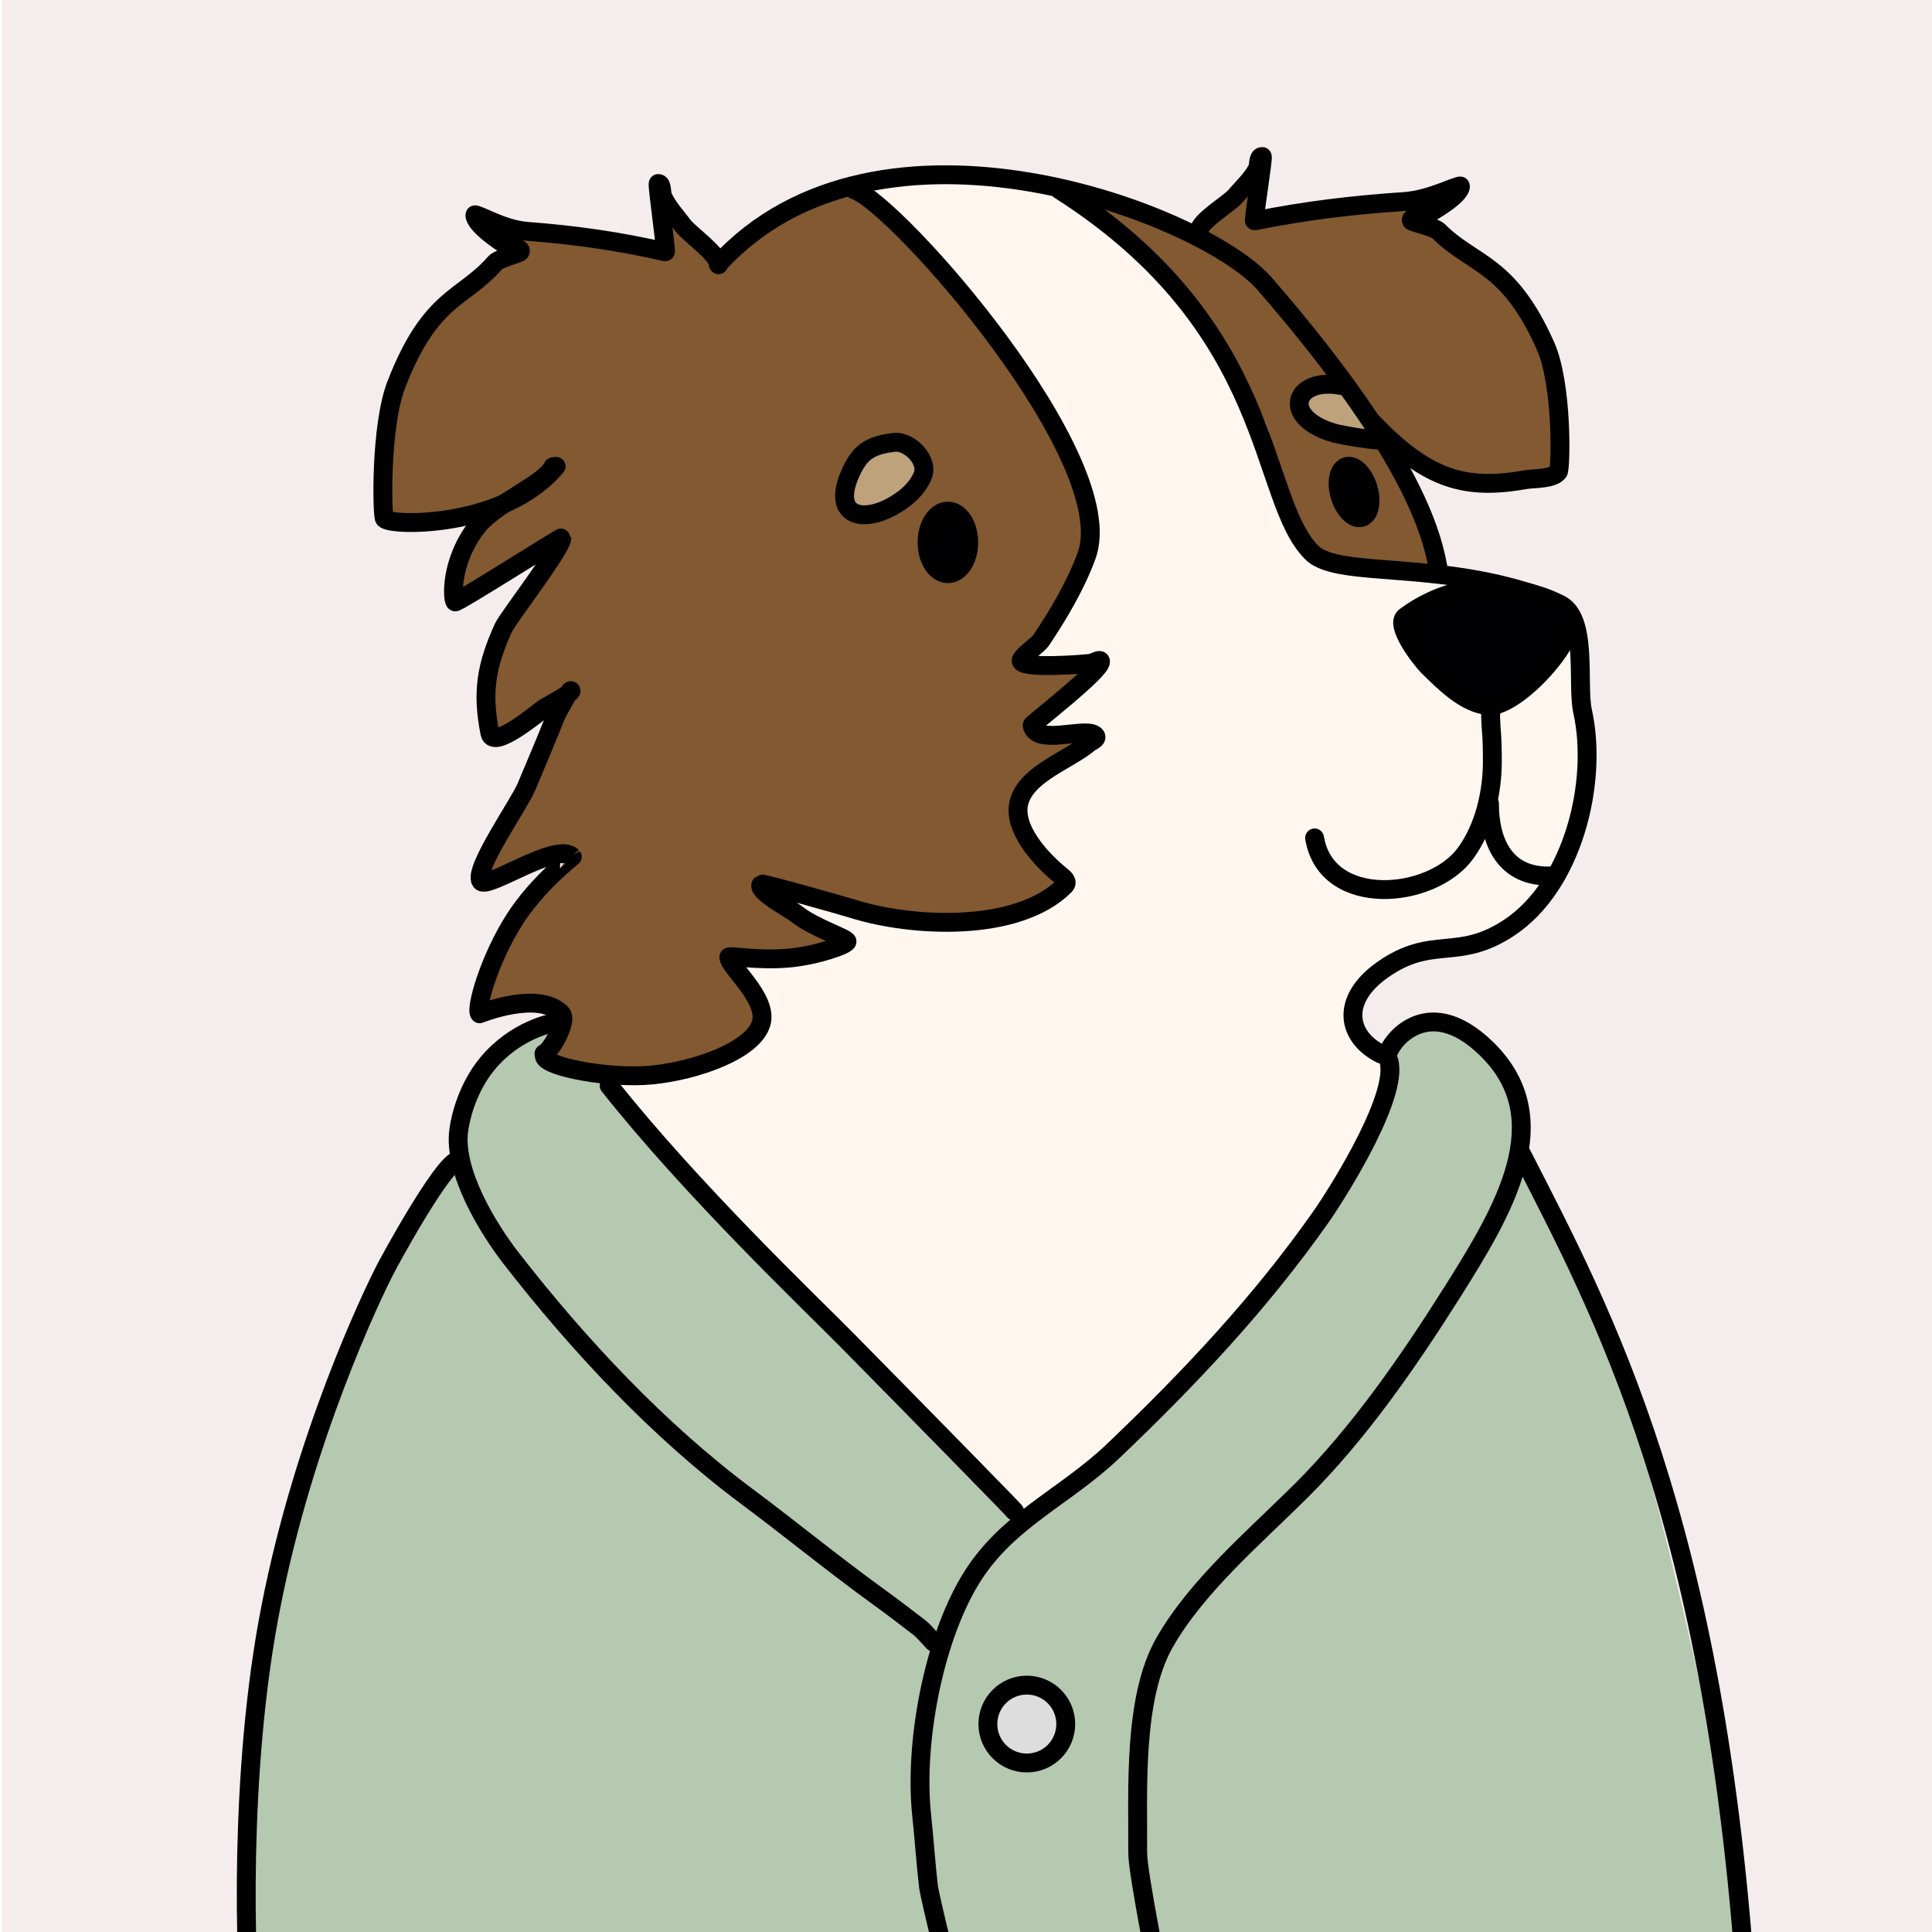
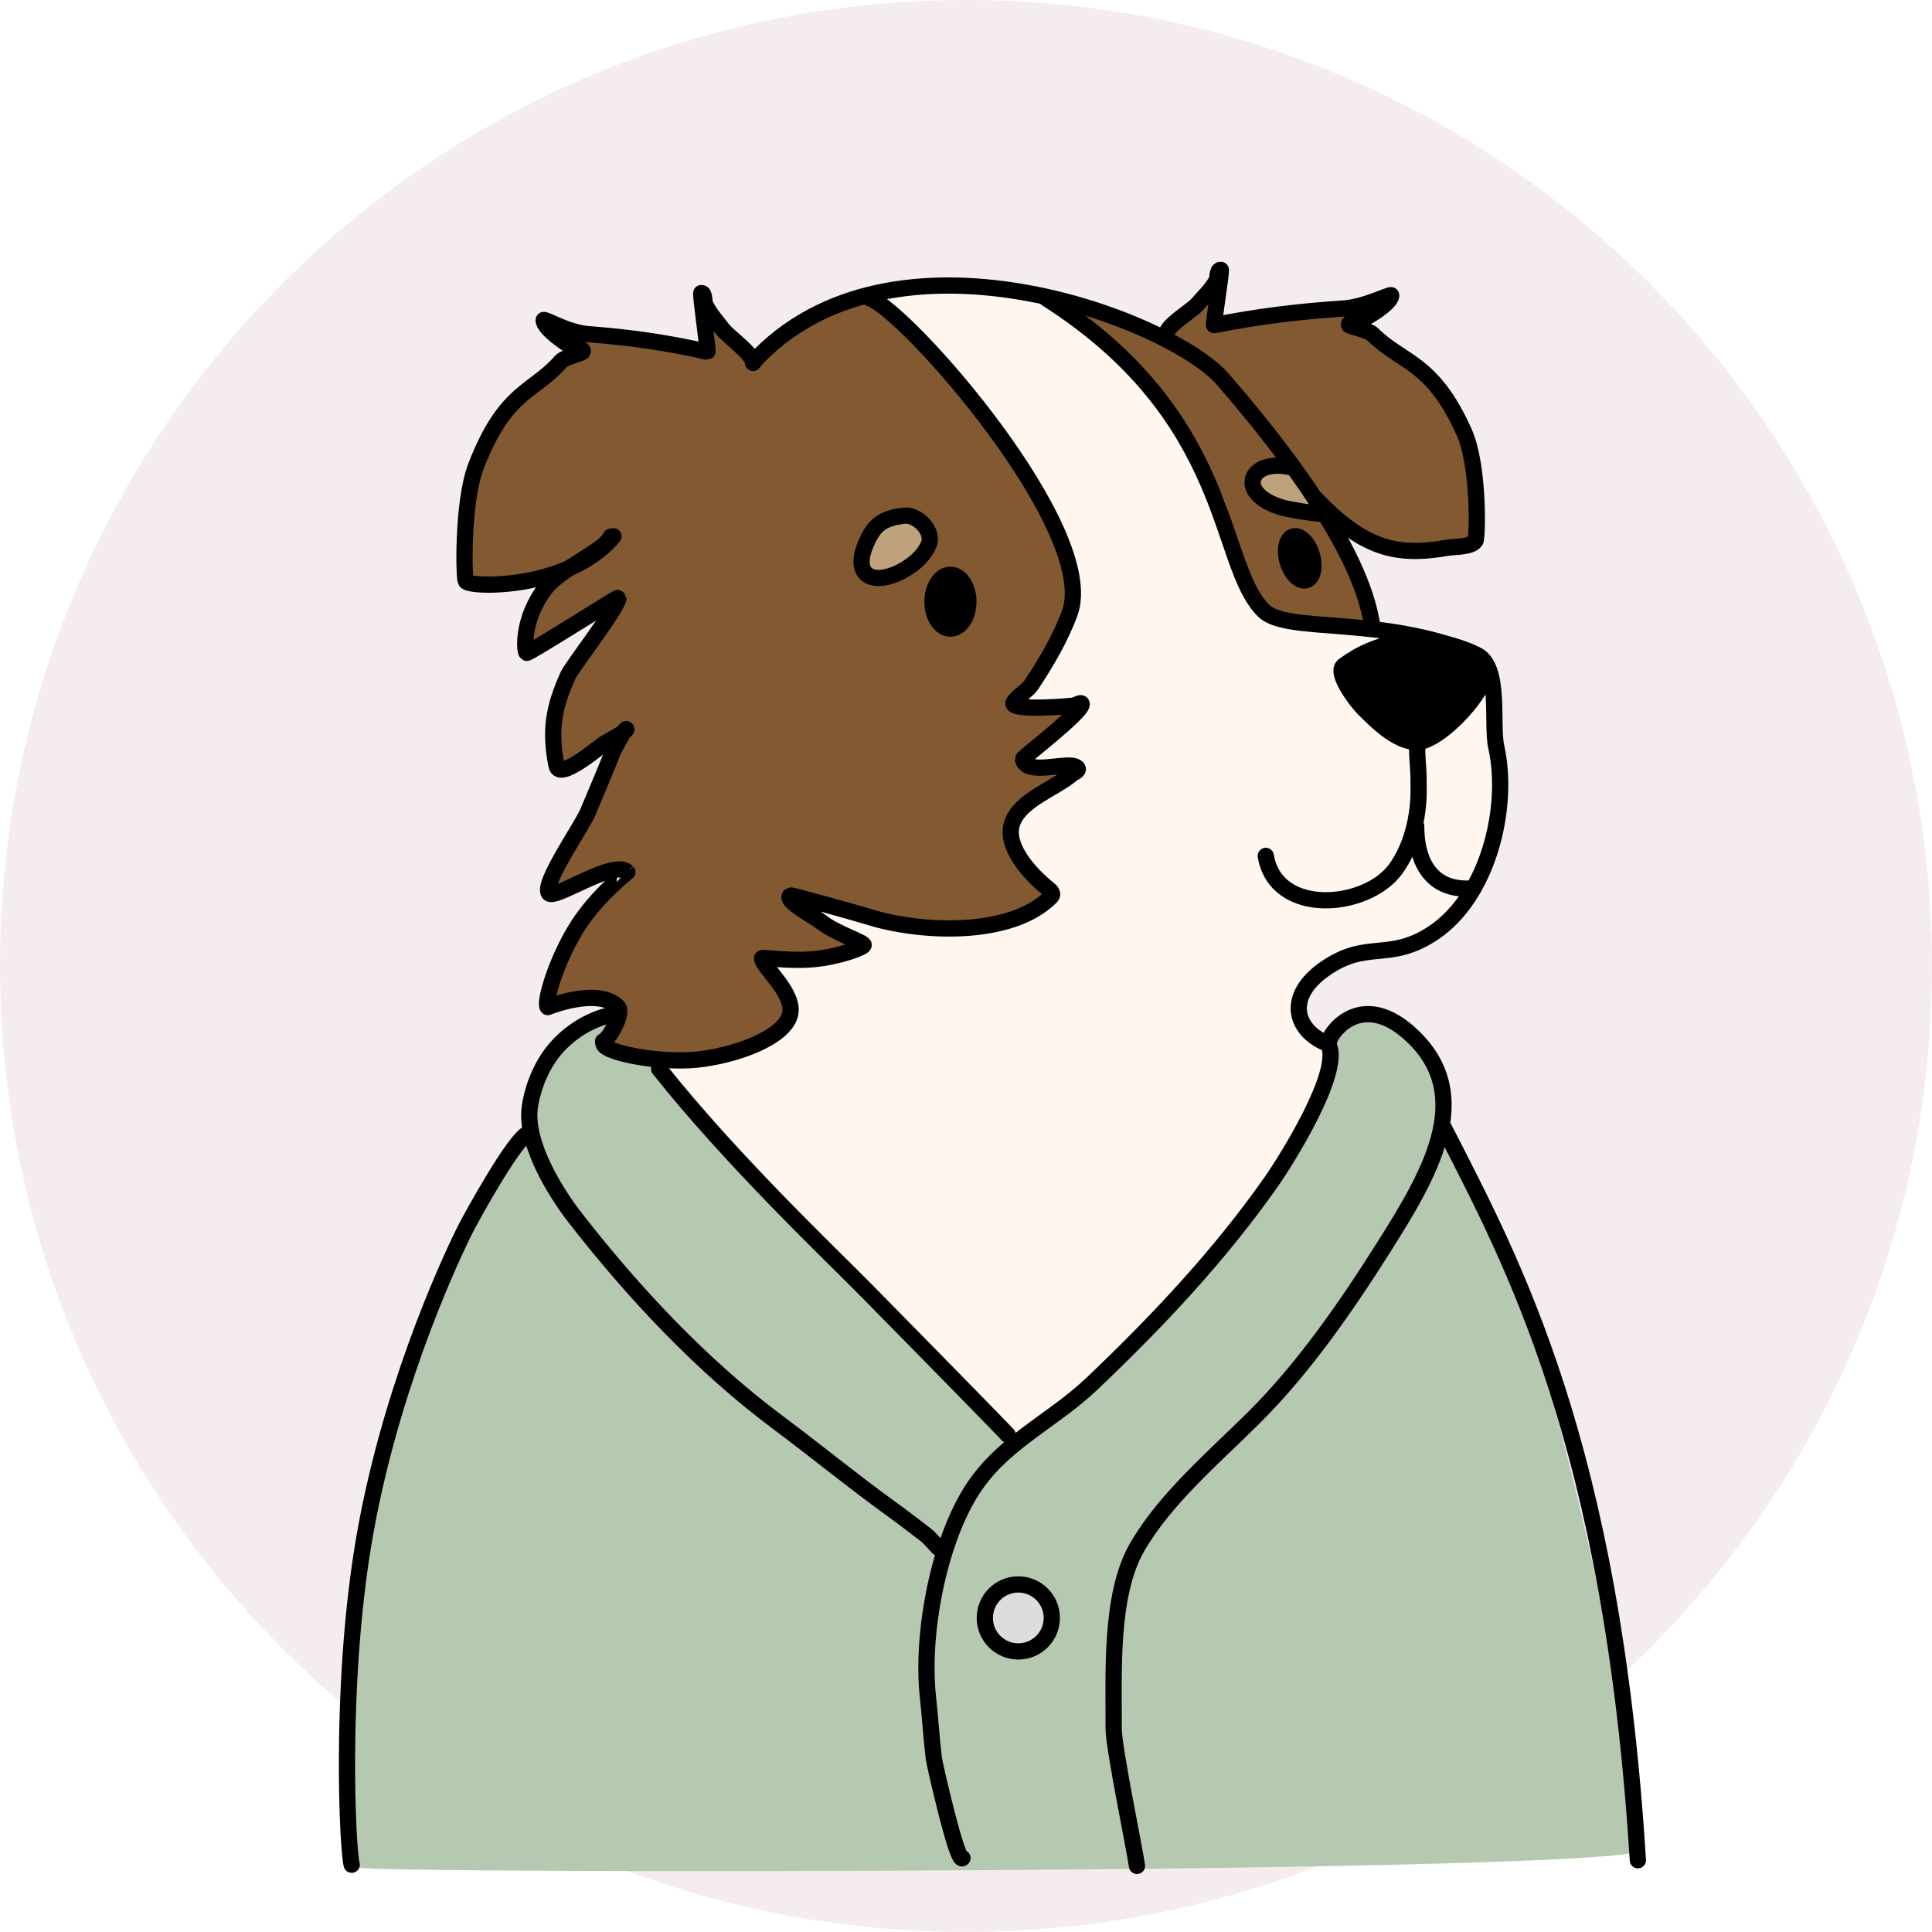
<svg xmlns="http://www.w3.org/2000/svg" height="1024.0px" stroke-miterlimit="10" style="fill-rule:nonzero;clip-rule:evenodd;stroke-linecap:round;stroke-linejoin:round;" version="1.1" viewBox="0 0 1024 1024" width="1024.0px" xml:space="preserve">
  <defs />
  <clipPath id="ArtboardFrame">
    <rect height="1024" width="1024" x="0" y="0" />
  </clipPath>
  <g clip-path="url(#ArtboardFrame)" id="Layer-1">
-     <path d="M1-4.26L1039.07-4.26L1039.07 1027.29L1 1027.29L1-4.26Z" fill="#f5eded" fill-rule="nonzero" opacity="1" stroke="none" />
-     <path d="M410.145 125.697C374.451 173.289 327.184 448.95 327.184 513.429C327.184 535.617 304.411 552.991 316.39 572.956C325.833 588.694 366.107 623.785 380.179 635.042C407.542 656.933 530.009 824.556 538.287 826.211C539.382 826.43 654.637 717.322 684.169 669.333C696.797 648.813 736.748 593.879 736.748 567.572C736.748 561.871 711.815 545.032 721.243 528.532C731.14 511.213 748.021 506.456 763.819 503.823C781.805 500.825 804.901 489.218 816.215 474.132C842.883 438.574 843.324 394.212 836.629 354.041C833.534 335.474 834.623 324.583 812.722 315.197C778.07 300.346 737.39 304.901 700.944 302.098C692.476 301.446 728.48 228.985 644.584 147.596C546.199 52.151 418.702 114.288 410.145 125.697Z" fill="#fff7ef" fill-rule="nonzero" opacity="1" stroke="none" />
-     <path d="M291.92 545.496C282.682 543.762 254.319 571.444 251.254 580.983C235.102 631.263 235.536 621.938 233.111 625.328C172.943 709.453 152.356 815.777 140.095 870.955C126.354 932.786 137.176 1066.81 137.71 1067.61C140.332 1071.54 919.714 1071.61 929.71 1056.61C935.692 1047.64 880.343 777.54 854.71 722.612C841.707 694.747 791.476 560.483 791.476 560.483C791.476 560.483 742.048 508.598 726.6 595.326C721.704 622.815 676.779 676.358 656.363 705.07C649.827 714.261 551.159 806.227 542.306 806.227C541.379 806.227 491.762 761.475 477.71 744.612C434.347 692.576 384.262 646.163 335.71 597.612C323.374 585.275 311.533 549.178 291.92 545.496Z" fill="#b5c8b0" fill-rule="nonzero" opacity="1" stroke="none" />
-     <path d="M583.677 108.718C581.336 114.92 614.284 143.445 618.973 149.444C638.049 173.855 661.305 198.082 672.151 227.878C678.58 245.538 681.126 284.855 697.968 296.469C710.319 304.986 761.549 306.344 763.067 303.733C764.901 300.581 755.369 273.108 754.145 270.462C748.447 258.138 738.971 236.053 739.198 236.05C743.939 235.986 763.233 251.006 769.983 252.386C814.496 261.487 823.85 250.33 826.553 245.685C828.944 241.575 816.789 160.63 789.928 142.67C779.591 135.758 748.423 119.383 748.435 119.203C748.6 116.596 767.268 104.132 766.706 103.274C765.94 102.106 709.956 109.562 706.809 110.219C691.289 113.46 671.474 119.295 662.071 118.699C658.831 118.493 666.65 95.898 665.966 95.755C663.369 95.215 641.435 125.967 632.78 124.165C620.647 121.64 612.644 112.294 599.717 110.834C595.458 110.353 584.48 106.591 583.677 108.718Z" fill="#825930" fill-rule="nonzero" opacity="1" stroke="none" />
-     <path d="M453.319 104.1C450.234 101.999 426.257 103.728 412.834 114.467C410.071 116.677 386.19 142.012 382.401 141.255C376.617 140.098 358.673 111.008 355.32 112.125C351.841 113.285 358.54 132.252 354.066 134.489C351.705 135.67 338.144 130.372 335.371 130.174C313.887 128.64 302.234 121.093 281.003 124.632C273.443 125.892 235.566 159.226 232.266 163.351C207.837 193.888 208.257 203.177 203.15 244.035C197.645 288.076 228.403 276.788 259.124 268.595C267.454 266.374 298.39 248.391 296.82 249.176C290.518 252.327 231.655 286.264 240.757 316.034C241.124 317.235 292.718 289.272 292.937 289.6C296.06 294.285 284.094 312.287 281.399 315.431C268.134 330.907 255.054 361.41 260.266 382.257C264.081 397.517 304.188 364.27 303.674 366.836C299.397 388.225 256.345 460.789 258.343 464.786C261.218 470.536 291.884 445.031 301.39 451.368C304.306 453.312 260.951 507.801 256.418 525.931C249.899 552.008 278.29 518.114 292.868 532.693C311.513 551.338 271.669 561.169 314.527 571.883C337.135 577.536 399.076 563.248 405.342 538.185C407.866 528.088 383.42 510.85 383.637 510.198C384.207 508.49 442.621 502.534 442.621 497.731C442.621 497.444 402.475 465.658 404.199 463.934C405.184 462.949 474.093 485.992 479.582 487.56C508.535 495.832 559.518 472.042 560.698 468.503C561.069 467.39 535.135 435.25 537.852 421.667C538.149 420.182 581.227 391.001 579.543 389.878C578.434 389.139 546.403 385.876 546.594 385.495C552.181 374.321 581.917 355.498 580.689 354.27C578.73 352.311 541.315 352.117 541.617 351.512C543.702 347.342 550 353.036 573.203 296.676C577.937 285.178 575.727 236.686 511.578 157.219C473.31 109.812 462.177 110.133 453.319 104.1Z" fill="#825930" fill-rule="nonzero" opacity="1" stroke="none" />
-     <path d="M537.23 800.527C544.164 807.216 479.579 741.345 448.23 709.577C429.926 691.03 366.936 631.057 322.874 575.391" fill="none" opacity="1" stroke="#000000" stroke-linecap="round" stroke-linejoin="round" stroke-width="10" />
-     <path d="M495.215 870.68C495.088 870.924 489.617 864.444 487.535 862.837C480.104 857.103 472.57 851.358 464.946 845.843C441.47 828.861 419.065 810.441 395.825 793.12C348.941 758.178 306.637 712.847 271.137 667.193C258.378 650.787 240.305 620.994 243.127 599.219C244.177 591.114 248.262 575.964 258.322 563.786C273.187 545.791 292.546 542.335 292.546 542.335" fill="none" opacity="1" stroke="#000000" stroke-linecap="round" stroke-linejoin="round" stroke-width="10" />
-     <path d="M242.298 615.144C234.263 617.602 207.297 666.519 203.266 674.574C190.883 699.318 155.595 777.988 140.62 867.924C125.679 957.658 131.035 1058.68 133.404 1065.88" fill="none" opacity="1" stroke="#000000" stroke-linecap="round" stroke-linejoin="round" stroke-width="10" />
-     <path d="M509.827 1061.78C506.665 1065.79 492.556 1003.6 492.168 1000.34C490.732 988.263 489.839 974.468 488.526 962.362C484.441 924.706 494.412 870.362 514.14 837.554C533.139 805.958 564.022 793.818 589.929 769.149C630.269 730.737 668.44 690.18 700.2 644.864C709.32 631.851 743.872 577.034 735.361 560.351" fill="none" opacity="1" stroke="#000000" stroke-linecap="round" stroke-linejoin="round" stroke-width="10" />
-     <path d="M617.37 1066.62C615.707 1054.85 602.917 993.513 602.995 981.767C603.211 949.127 600.431 900.075 617.23 870.616C634.322 840.642 664.791 814.823 689.417 790.355C720.212 759.757 746.686 721.396 769.623 685.055C797.287 641.226 825.97 593.254 788.108 556.07C755.207 523.759 734.555 555.233 735.502 559.72" fill="none" opacity="1" stroke="#000000" stroke-linecap="round" stroke-linejoin="round" stroke-width="10" />
-     <path d="M806.522 611.738C848.496 694.02 910.088 805.588 926.072 1063.12" fill="none" opacity="1" stroke="#000000" stroke-linecap="round" stroke-linejoin="round" stroke-width="10" />
-     <path d="M523.596 913.784C523.596 902.386 532.836 893.146 544.234 893.146C555.632 893.146 564.872 902.386 564.872 913.784C564.872 925.182 555.632 934.422 544.234 934.422C532.836 934.422 523.596 925.182 523.596 913.784Z" fill="#dddddd" fill-rule="nonzero" opacity="1" stroke="#000000" stroke-linecap="butt" stroke-linejoin="round" stroke-width="10" />
-     <path d="M635.581 122.522C635.581 117.267 651.155 108.172 654.683 104.101C658.627 99.55 663.366 95.118 666.282 89.774C667.455 87.624 666.561 82.951 669.011 82.951C669.838 82.951 664.165 117.214 664.917 117.064C691.75 111.697 716.551 108.664 744.058 106.83C751.724 106.319 758.766 104.043 765.889 101.372C766.467 101.155 774.076 98.08 774.076 98.643C774.076 103.639 758.715 112.464 754.974 114.335C752.783 115.43 747.056 114.873 748.151 117.064C748.509 117.779 760.292 120.335 762.478 122.522C780.817 140.86 799.411 139.031 819.105 183.241C828.322 203.934 827.304 248.265 825.927 250.102C822.98 254.031 812.725 253.515 808.871 254.195C777.605 259.713 757.253 255.098 727.544 224.063" fill="none" opacity="1" stroke="#000000" stroke-linecap="round" stroke-linejoin="round" stroke-width="10" />
-     <path d="M293.093 247.373C288.932 256.427 262.503 266.695 252.934 278.999C238.162 297.993 239.827 318.3 241.243 319.008C242.4 319.587 297.869 284.259 297.869 284.896C297.869 290.645 269.217 327.368 266.729 332.897C257.891 352.538 255.268 366.619 259.663 388.597C261.515 397.858 285.64 377.126 289 374.952C289.324 374.742 303.271 367.336 302.645 366.083C302.096 364.986 294.921 378.523 294.458 379.728C291.081 388.507 282.57 408.601 278.915 417.28C275.181 426.149 250.806 460.932 254.888 467.056C258.011 471.74 295.119 445.884 303.327 454.093C303.377 454.143 284.914 468.29 272.839 487.155C259.184 508.489 251.841 534.962 254.205 537.327C254.238 537.359 285.049 524.75 297.395 537.096C301.273 540.974 291.833 557.305 288.318 558.476" fill="none" opacity="1" stroke="#000000" stroke-linecap="round" stroke-linejoin="round" stroke-width="10" />
-     <path d="M561.596 100.613C677.065 174.106 666.434 264.045 695.324 292.935C709.759 307.37 768.336 295.59 826.103 319.977C842.083 326.723 835.576 362.477 838.805 377.007C847.143 414.53 833.716 469.15 800.062 491.586C772.43 510.007 759.128 495.191 732.454 514.244C710.28 530.082 713.866 549.6 731.964 558.649" fill="none" opacity="1" stroke="#000000" stroke-linecap="round" stroke-linejoin="round" stroke-width="10" />
-     <path d="M710.999 204.377C686.062 199.405 678.066 221.38 707.489 229.647C710.964 230.624 726.8 233.267 730.54 233.267" fill="#bda27c" fill-rule="nonzero" opacity="1" stroke="#000000" stroke-linecap="round" stroke-linejoin="round" stroke-width="10" />
-     <path d="M452.826 100.585C475.323 108.189 594.686 243.592 575.887 294.62C570.117 310.279 561.203 325.3 551.982 339.132C550.078 341.988 542.16 347.166 541.266 349.848C539.589 354.878 575.873 351.994 578.36 351.497C579.998 351.169 583.305 349.001 583.305 350.673C583.305 355.801 546.875 383.664 547.036 384.469C549.193 395.252 574.26 385.583 580.008 389.415C582.825 391.293 578.243 392.93 577.535 393.537C566.754 402.778 545.255 409.595 540.442 424.036C535.575 438.635 552.354 456.152 562.698 464.427C564.165 465.601 566.206 467.513 564.346 469.373C539.13 494.589 482.819 491.393 452.241 481.737C447.74 480.316 404.17 467.986 403.607 468.548C400.148 472.008 418.806 481.655 422.626 484.711C431.371 491.707 448.944 497.31 448.944 499.048C448.944 500.679 433.255 506.437 417.976 507.812C401.949 509.254 386.297 506.296 386.297 507.291C386.297 512.483 407.209 529.191 403.458 542.266C399.341 556.615 369.576 567.269 346.111 569.71C323.911 572.02 290.475 565.778 288.607 560.174" fill="none" opacity="1" stroke="#000000" stroke-linecap="round" stroke-linejoin="round" stroke-width="10" />
-     <path d="M744.787 326.883C755.122 319.225 766.565 314.339 780.006 312.143C788.137 310.814 797.608 311.263 805.558 313.014C812.139 314.464 829.365 318.854 832.292 325.999C837.273 338.158 803.81 375.096 788.959 373.982C776.684 373.061 765.362 361.507 757.292 353.57C752.568 348.923 739.152 331.058 744.787 326.883Z" fill="#000002" fill-rule="nonzero" opacity="1" stroke="#000000" stroke-linecap="round" stroke-linejoin="round" stroke-width="10" />
-     <path d="M491.352 287.485C491.352 278.328 496.3 270.905 502.404 270.905C508.508 270.905 513.456 278.328 513.456 287.485C513.456 296.641 508.508 304.064 502.404 304.064C496.3 304.064 491.352 296.641 491.352 287.485Z" fill="#000002" fill-rule="nonzero" opacity="1" stroke="#000000" stroke-linecap="butt" stroke-linejoin="round" stroke-width="10" />
-     <path d="M380.745 139.969C465.737 46.833 638.301 113.549 670.314 150.438C752.902 245.607 760.045 288.238 762.609 303.495" fill="none" opacity="1" stroke="#000000" stroke-linecap="round" stroke-linejoin="round" stroke-width="10" />
-     <path d="M710.269 263.005C708.025 255.572 709.524 248.544 713.617 247.309C717.709 246.073 722.846 251.098 725.09 258.531C727.334 265.965 725.836 272.993 721.743 274.228C717.65 275.464 712.513 270.439 710.269 263.005Z" fill="#000002" fill-rule="nonzero" opacity="1" stroke="#000000" stroke-linecap="butt" stroke-linejoin="round" stroke-width="10" />
-     <path d="M380.831 140.327C380.831 134.744 365.39 124.044 362.127 119.719C358.479 114.883 354.096 110.174 351.4 104.495C350.315 102.211 351.141 97.246 348.876 97.246C348.111 97.246 353.358 133.652 352.662 133.492C327.844 127.79 304.906 124.567 279.464 122.618C272.373 122.075 265.861 119.657 259.272 116.819C258.738 116.589 251.7 113.321 251.7 113.919C251.7 119.228 265.908 128.605 269.368 130.592C271.395 131.756 276.692 131.164 275.678 133.492C275.348 134.252 264.449 136.968 262.427 139.291C245.466 158.777 228.268 156.833 210.053 203.809C201.528 225.795 202.469 272.899 203.743 274.85C206.469 279.025 267.26 280.159 294.738 247.184" fill="none" opacity="1" stroke="#000000" stroke-linecap="round" stroke-linejoin="round" stroke-width="10" />
-     <path d="M790.468 376.753C789.618 375.053 790.302 385.399 790.468 387.39C790.917 392.784 790.974 398.154 790.974 403.599C790.974 420.35 786.633 438.695 776.791 452.227C758.95 476.759 703.03 481.753 696.758 444.122" fill="none" opacity="1" stroke="#000000" stroke-linecap="round" stroke-linejoin="round" stroke-width="10" />
-     <path d="M789.455 425.887C789.455 448.169 799.095 466.376 824.717 464.111" fill="none" opacity="1" stroke="#000000" stroke-linecap="round" stroke-linejoin="round" stroke-width="10" />
-     <path d="M-140.05 150.934C-138.717 152.6-137.384 154.267-136.05 155.934" fill="#bda27c" fill-rule="nonzero" opacity="1" stroke="none" />
-     <path d="M474.125 234.453C460.322 235.942 455.498 240.435 450.951 250.362C440.025 274.218 458.106 278.368 476.39 266.271C481.864 262.649 486.252 258.428 488.935 252.437C492.641 244.162 481.966 233.608 474.125 234.453Z" fill="#bda27c" fill-rule="nonzero" opacity="1" stroke="#000000" stroke-linecap="round" stroke-linejoin="round" stroke-width="10" />
+     <circle data-cardigan-refit="1" cx="512" cy="512" r="512" fill="#f5eded" stroke="none" />
+     <g transform="translate(512 512) scale(0.86) translate(-512 -512)">
+       <path d="M410.145 125.697C374.451 173.289 327.184 448.95 327.184 513.429C327.184 535.617 304.411 552.991 316.39 572.956C325.833 588.694 366.107 623.785 380.179 635.042C407.542 656.933 530.009 824.556 538.287 826.211C539.382 826.43 654.637 717.322 684.169 669.333C696.797 648.813 736.748 593.879 736.748 567.572C736.748 561.871 711.815 545.032 721.243 528.532C731.14 511.213 748.021 506.456 763.819 503.823C781.805 500.825 804.901 489.218 816.215 474.132C842.883 438.574 843.324 394.212 836.629 354.041C833.534 335.474 834.623 324.583 812.722 315.197C778.07 300.346 737.39 304.901 700.944 302.098C692.476 301.446 728.48 228.985 644.584 147.596C546.199 52.151 418.702 114.288 410.145 125.697Z" fill="#fff7ef" fill-rule="nonzero" opacity="1" stroke="none" />
+       <path d="M291.92 545.496C282.682 543.762 254.319 571.444 251.254 580.983C235.102 631.263 235.536 621.938 233.111 625.328C172.943 709.453 152.356 815.777 140.095 870.955C126.354 932.786 137.176 1066.81 137.71 1067.61C140.332 1071.54 919.714 1071.61 929.71 1056.61C935.692 1047.64 880.343 777.54 854.71 722.612C841.707 694.747 791.476 560.483 791.476 560.483C791.476 560.483 742.048 508.598 726.6 595.326C721.704 622.815 676.779 676.358 656.363 705.07C649.827 714.261 551.159 806.227 542.306 806.227C541.379 806.227 491.762 761.475 477.71 744.612C434.347 692.576 384.262 646.163 335.71 597.612C323.374 585.275 311.533 549.178 291.92 545.496Z" fill="#b5c8b0" fill-rule="nonzero" opacity="1" stroke="none" />
+       <path d="M583.677 108.718C581.336 114.92 614.284 143.445 618.973 149.444C638.049 173.855 661.305 198.082 672.151 227.878C678.58 245.538 681.126 284.855 697.968 296.469C710.319 304.986 761.549 306.344 763.067 303.733C764.901 300.581 755.369 273.108 754.145 270.462C748.447 258.138 738.971 236.053 739.198 236.05C743.939 235.986 763.233 251.006 769.983 252.386C814.496 261.487 823.85 250.33 826.553 245.685C828.944 241.575 816.789 160.63 789.928 142.67C779.591 135.758 748.423 119.383 748.435 119.203C748.6 116.596 767.268 104.132 766.706 103.274C765.94 102.106 709.956 109.562 706.809 110.219C691.289 113.46 671.474 119.295 662.071 118.699C658.831 118.493 666.65 95.898 665.966 95.755C663.369 95.215 641.435 125.967 632.78 124.165C620.647 121.64 612.644 112.294 599.717 110.834C595.458 110.353 584.48 106.591 583.677 108.718Z" fill="#825930" fill-rule="nonzero" opacity="1" stroke="none" />
+       <path d="M453.319 104.1C450.234 101.999 426.257 103.728 412.834 114.467C410.071 116.677 386.19 142.012 382.401 141.255C376.617 140.098 358.673 111.008 355.32 112.125C351.841 113.285 358.54 132.252 354.066 134.489C351.705 135.67 338.144 130.372 335.371 130.174C313.887 128.64 302.234 121.093 281.003 124.632C273.443 125.892 235.566 159.226 232.266 163.351C207.837 193.888 208.257 203.177 203.15 244.035C197.645 288.076 228.403 276.788 259.124 268.595C267.454 266.374 298.39 248.391 296.82 249.176C290.518 252.327 231.655 286.264 240.757 316.034C241.124 317.235 292.718 289.272 292.937 289.6C296.06 294.285 284.094 312.287 281.399 315.431C268.134 330.907 255.054 361.41 260.266 382.257C264.081 397.517 304.188 364.27 303.674 366.836C299.397 388.225 256.345 460.789 258.343 464.786C261.218 470.536 291.884 445.031 301.39 451.368C304.306 453.312 260.951 507.801 256.418 525.931C249.899 552.008 278.29 518.114 292.868 532.693C311.513 551.338 271.669 561.169 314.527 571.883C337.135 577.536 399.076 563.248 405.342 538.185C407.866 528.088 383.42 510.85 383.637 510.198C384.207 508.49 442.621 502.534 442.621 497.731C442.621 497.444 402.475 465.658 404.199 463.934C405.184 462.949 474.093 485.992 479.582 487.56C508.535 495.832 559.518 472.042 560.698 468.503C561.069 467.39 535.135 435.25 537.852 421.667C538.149 420.182 581.227 391.001 579.543 389.878C578.434 389.139 546.403 385.876 546.594 385.495C552.181 374.321 581.917 355.498 580.689 354.27C578.73 352.311 541.315 352.117 541.617 351.512C543.702 347.342 550 353.036 573.203 296.676C577.937 285.178 575.727 236.686 511.578 157.219C473.31 109.812 462.177 110.133 453.319 104.1Z" fill="#825930" fill-rule="nonzero" opacity="1" stroke="none" />
+       <path d="M537.23 800.527C544.164 807.216 479.579 741.345 448.23 709.577C429.926 691.03 366.936 631.057 322.874 575.391" fill="none" opacity="1" stroke="#000000" stroke-linecap="round" stroke-linejoin="round" stroke-width="10" />
+       <path d="M495.215 870.68C495.088 870.924 489.617 864.444 487.535 862.837C480.104 857.103 472.57 851.358 464.946 845.843C441.47 828.861 419.065 810.441 395.825 793.12C348.941 758.178 306.637 712.847 271.137 667.193C258.378 650.787 240.305 620.994 243.127 599.219C244.177 591.114 248.262 575.964 258.322 563.786C273.187 545.791 292.546 542.335 292.546 542.335" fill="none" opacity="1" stroke="#000000" stroke-linecap="round" stroke-linejoin="round" stroke-width="10" />
+       <path d="M242.298 615.144C234.263 617.602 207.297 666.519 203.266 674.574C190.883 699.318 155.595 777.988 140.62 867.924C125.679 957.658 131.035 1058.68 133.404 1065.88" fill="none" opacity="1" stroke="#000000" stroke-linecap="round" stroke-linejoin="round" stroke-width="10" />
+       <path d="M509.827 1061.78C506.665 1065.79 492.556 1003.6 492.168 1000.34C490.732 988.263 489.839 974.468 488.526 962.362C484.441 924.706 494.412 870.362 514.14 837.554C533.139 805.958 564.022 793.818 589.929 769.149C630.269 730.737 668.44 690.18 700.2 644.864C709.32 631.851 743.872 577.034 735.361 560.351" fill="none" opacity="1" stroke="#000000" stroke-linecap="round" stroke-linejoin="round" stroke-width="10" />
+       <path d="M617.37 1066.62C615.707 1054.85 602.917 993.513 602.995 981.767C603.211 949.127 600.431 900.075 617.23 870.616C634.322 840.642 664.791 814.823 689.417 790.355C720.212 759.757 746.686 721.396 769.623 685.055C797.287 641.226 825.97 593.254 788.108 556.07C755.207 523.759 734.555 555.233 735.502 559.72" fill="none" opacity="1" stroke="#000000" stroke-linecap="round" stroke-linejoin="round" stroke-width="10" />
+       <path d="M806.522 611.738C848.496 694.02 910.088 805.588 926.072 1063.12" fill="none" opacity="1" stroke="#000000" stroke-linecap="round" stroke-linejoin="round" stroke-width="10" />
+       <path d="M523.596 913.784C523.596 902.386 532.836 893.146 544.234 893.146C555.632 893.146 564.872 902.386 564.872 913.784C564.872 925.182 555.632 934.422 544.234 934.422C532.836 934.422 523.596 925.182 523.596 913.784Z" fill="#dddddd" fill-rule="nonzero" opacity="1" stroke="#000000" stroke-linecap="butt" stroke-linejoin="round" stroke-width="10" />
+       <path d="M635.581 122.522C635.581 117.267 651.155 108.172 654.683 104.101C658.627 99.55 663.366 95.118 666.282 89.774C667.455 87.624 666.561 82.951 669.011 82.951C669.838 82.951 664.165 117.214 664.917 117.064C691.75 111.697 716.551 108.664 744.058 106.83C751.724 106.319 758.766 104.043 765.889 101.372C766.467 101.155 774.076 98.08 774.076 98.643C774.076 103.639 758.715 112.464 754.974 114.335C752.783 115.43 747.056 114.873 748.151 117.064C748.509 117.779 760.292 120.335 762.478 122.522C780.817 140.86 799.411 139.031 819.105 183.241C828.322 203.934 827.304 248.265 825.927 250.102C822.98 254.031 812.725 253.515 808.871 254.195C777.605 259.713 757.253 255.098 727.544 224.063" fill="none" opacity="1" stroke="#000000" stroke-linecap="round" stroke-linejoin="round" stroke-width="10" />
+       <path d="M293.093 247.373C288.932 256.427 262.503 266.695 252.934 278.999C238.162 297.993 239.827 318.3 241.243 319.008C242.4 319.587 297.869 284.259 297.869 284.896C297.869 290.645 269.217 327.368 266.729 332.897C257.891 352.538 255.268 366.619 259.663 388.597C261.515 397.858 285.64 377.126 289 374.952C289.324 374.742 303.271 367.336 302.645 366.083C302.096 364.986 294.921 378.523 294.458 379.728C291.081 388.507 282.57 408.601 278.915 417.28C275.181 426.149 250.806 460.932 254.888 467.056C258.011 471.74 295.119 445.884 303.327 454.093C303.377 454.143 284.914 468.29 272.839 487.155C259.184 508.489 251.841 534.962 254.205 537.327C254.238 537.359 285.049 524.75 297.395 537.096C301.273 540.974 291.833 557.305 288.318 558.476" fill="none" opacity="1" stroke="#000000" stroke-linecap="round" stroke-linejoin="round" stroke-width="10" />
+       <path d="M561.596 100.613C677.065 174.106 666.434 264.045 695.324 292.935C709.759 307.37 768.336 295.59 826.103 319.977C842.083 326.723 835.576 362.477 838.805 377.007C847.143 414.53 833.716 469.15 800.062 491.586C772.43 510.007 759.128 495.191 732.454 514.244C710.28 530.082 713.866 549.6 731.964 558.649" fill="none" opacity="1" stroke="#000000" stroke-linecap="round" stroke-linejoin="round" stroke-width="10" />
+       <path d="M710.999 204.377C686.062 199.405 678.066 221.38 707.489 229.647C710.964 230.624 726.8 233.267 730.54 233.267" fill="#bda27c" fill-rule="nonzero" opacity="1" stroke="#000000" stroke-linecap="round" stroke-linejoin="round" stroke-width="10" />
+       <path d="M452.826 100.585C475.323 108.189 594.686 243.592 575.887 294.62C570.117 310.279 561.203 325.3 551.982 339.132C550.078 341.988 542.16 347.166 541.266 349.848C539.589 354.878 575.873 351.994 578.36 351.497C579.998 351.169 583.305 349.001 583.305 350.673C583.305 355.801 546.875 383.664 547.036 384.469C549.193 395.252 574.26 385.583 580.008 389.415C582.825 391.293 578.243 392.93 577.535 393.537C566.754 402.778 545.255 409.595 540.442 424.036C535.575 438.635 552.354 456.152 562.698 464.427C564.165 465.601 566.206 467.513 564.346 469.373C539.13 494.589 482.819 491.393 452.241 481.737C447.74 480.316 404.17 467.986 403.607 468.548C400.148 472.008 418.806 481.655 422.626 484.711C431.371 491.707 448.944 497.31 448.944 499.048C448.944 500.679 433.255 506.437 417.976 507.812C401.949 509.254 386.297 506.296 386.297 507.291C386.297 512.483 407.209 529.191 403.458 542.266C399.341 556.615 369.576 567.269 346.111 569.71C323.911 572.02 290.475 565.778 288.607 560.174" fill="none" opacity="1" stroke="#000000" stroke-linecap="round" stroke-linejoin="round" stroke-width="10" />
+       <path d="M744.787 326.883C755.122 319.225 766.565 314.339 780.006 312.143C788.137 310.814 797.608 311.263 805.558 313.014C812.139 314.464 829.365 318.854 832.292 325.999C837.273 338.158 803.81 375.096 788.959 373.982C776.684 373.061 765.362 361.507 757.292 353.57C752.568 348.923 739.152 331.058 744.787 326.883Z" fill="#000002" fill-rule="nonzero" opacity="1" stroke="#000000" stroke-linecap="round" stroke-linejoin="round" stroke-width="10" />
+       <path d="M491.352 287.485C491.352 278.328 496.3 270.905 502.404 270.905C508.508 270.905 513.456 278.328 513.456 287.485C513.456 296.641 508.508 304.064 502.404 304.064C496.3 304.064 491.352 296.641 491.352 287.485Z" fill="#000002" fill-rule="nonzero" opacity="1" stroke="#000000" stroke-linecap="butt" stroke-linejoin="round" stroke-width="10" />
+       <path d="M380.745 139.969C465.737 46.833 638.301 113.549 670.314 150.438C752.902 245.607 760.045 288.238 762.609 303.495" fill="none" opacity="1" stroke="#000000" stroke-linecap="round" stroke-linejoin="round" stroke-width="10" />
+       <path d="M710.269 263.005C708.025 255.572 709.524 248.544 713.617 247.309C717.709 246.073 722.846 251.098 725.09 258.531C727.334 265.965 725.836 272.993 721.743 274.228C717.65 275.464 712.513 270.439 710.269 263.005Z" fill="#000002" fill-rule="nonzero" opacity="1" stroke="#000000" stroke-linecap="butt" stroke-linejoin="round" stroke-width="10" />
+       <path d="M380.831 140.327C380.831 134.744 365.39 124.044 362.127 119.719C358.479 114.883 354.096 110.174 351.4 104.495C350.315 102.211 351.141 97.246 348.876 97.246C348.111 97.246 353.358 133.652 352.662 133.492C327.844 127.79 304.906 124.567 279.464 122.618C272.373 122.075 265.861 119.657 259.272 116.819C258.738 116.589 251.7 113.321 251.7 113.919C251.7 119.228 265.908 128.605 269.368 130.592C271.395 131.756 276.692 131.164 275.678 133.492C275.348 134.252 264.449 136.968 262.427 139.291C245.466 158.777 228.268 156.833 210.053 203.809C201.528 225.795 202.469 272.899 203.743 274.85C206.469 279.025 267.26 280.159 294.738 247.184" fill="none" opacity="1" stroke="#000000" stroke-linecap="round" stroke-linejoin="round" stroke-width="10" />
+       <path d="M790.468 376.753C789.618 375.053 790.302 385.399 790.468 387.39C790.917 392.784 790.974 398.154 790.974 403.599C790.974 420.35 786.633 438.695 776.791 452.227C758.95 476.759 703.03 481.753 696.758 444.122" fill="none" opacity="1" stroke="#000000" stroke-linecap="round" stroke-linejoin="round" stroke-width="10" />
+       <path d="M789.455 425.887C789.455 448.169 799.095 466.376 824.717 464.111" fill="none" opacity="1" stroke="#000000" stroke-linecap="round" stroke-linejoin="round" stroke-width="10" />
+       <path d="M-140.05 150.934C-138.717 152.6-137.384 154.267-136.05 155.934" fill="#bda27c" fill-rule="nonzero" opacity="1" stroke="none" />
+       <path d="M474.125 234.453C460.322 235.942 455.498 240.435 450.951 250.362C440.025 274.218 458.106 278.368 476.39 266.271C481.864 262.649 486.252 258.428 488.935 252.437C492.641 244.162 481.966 233.608 474.125 234.453Z" fill="#bda27c" fill-rule="nonzero" opacity="1" stroke="#000000" stroke-linecap="round" stroke-linejoin="round" stroke-width="10" />
+     </g>
  </g>
</svg>
